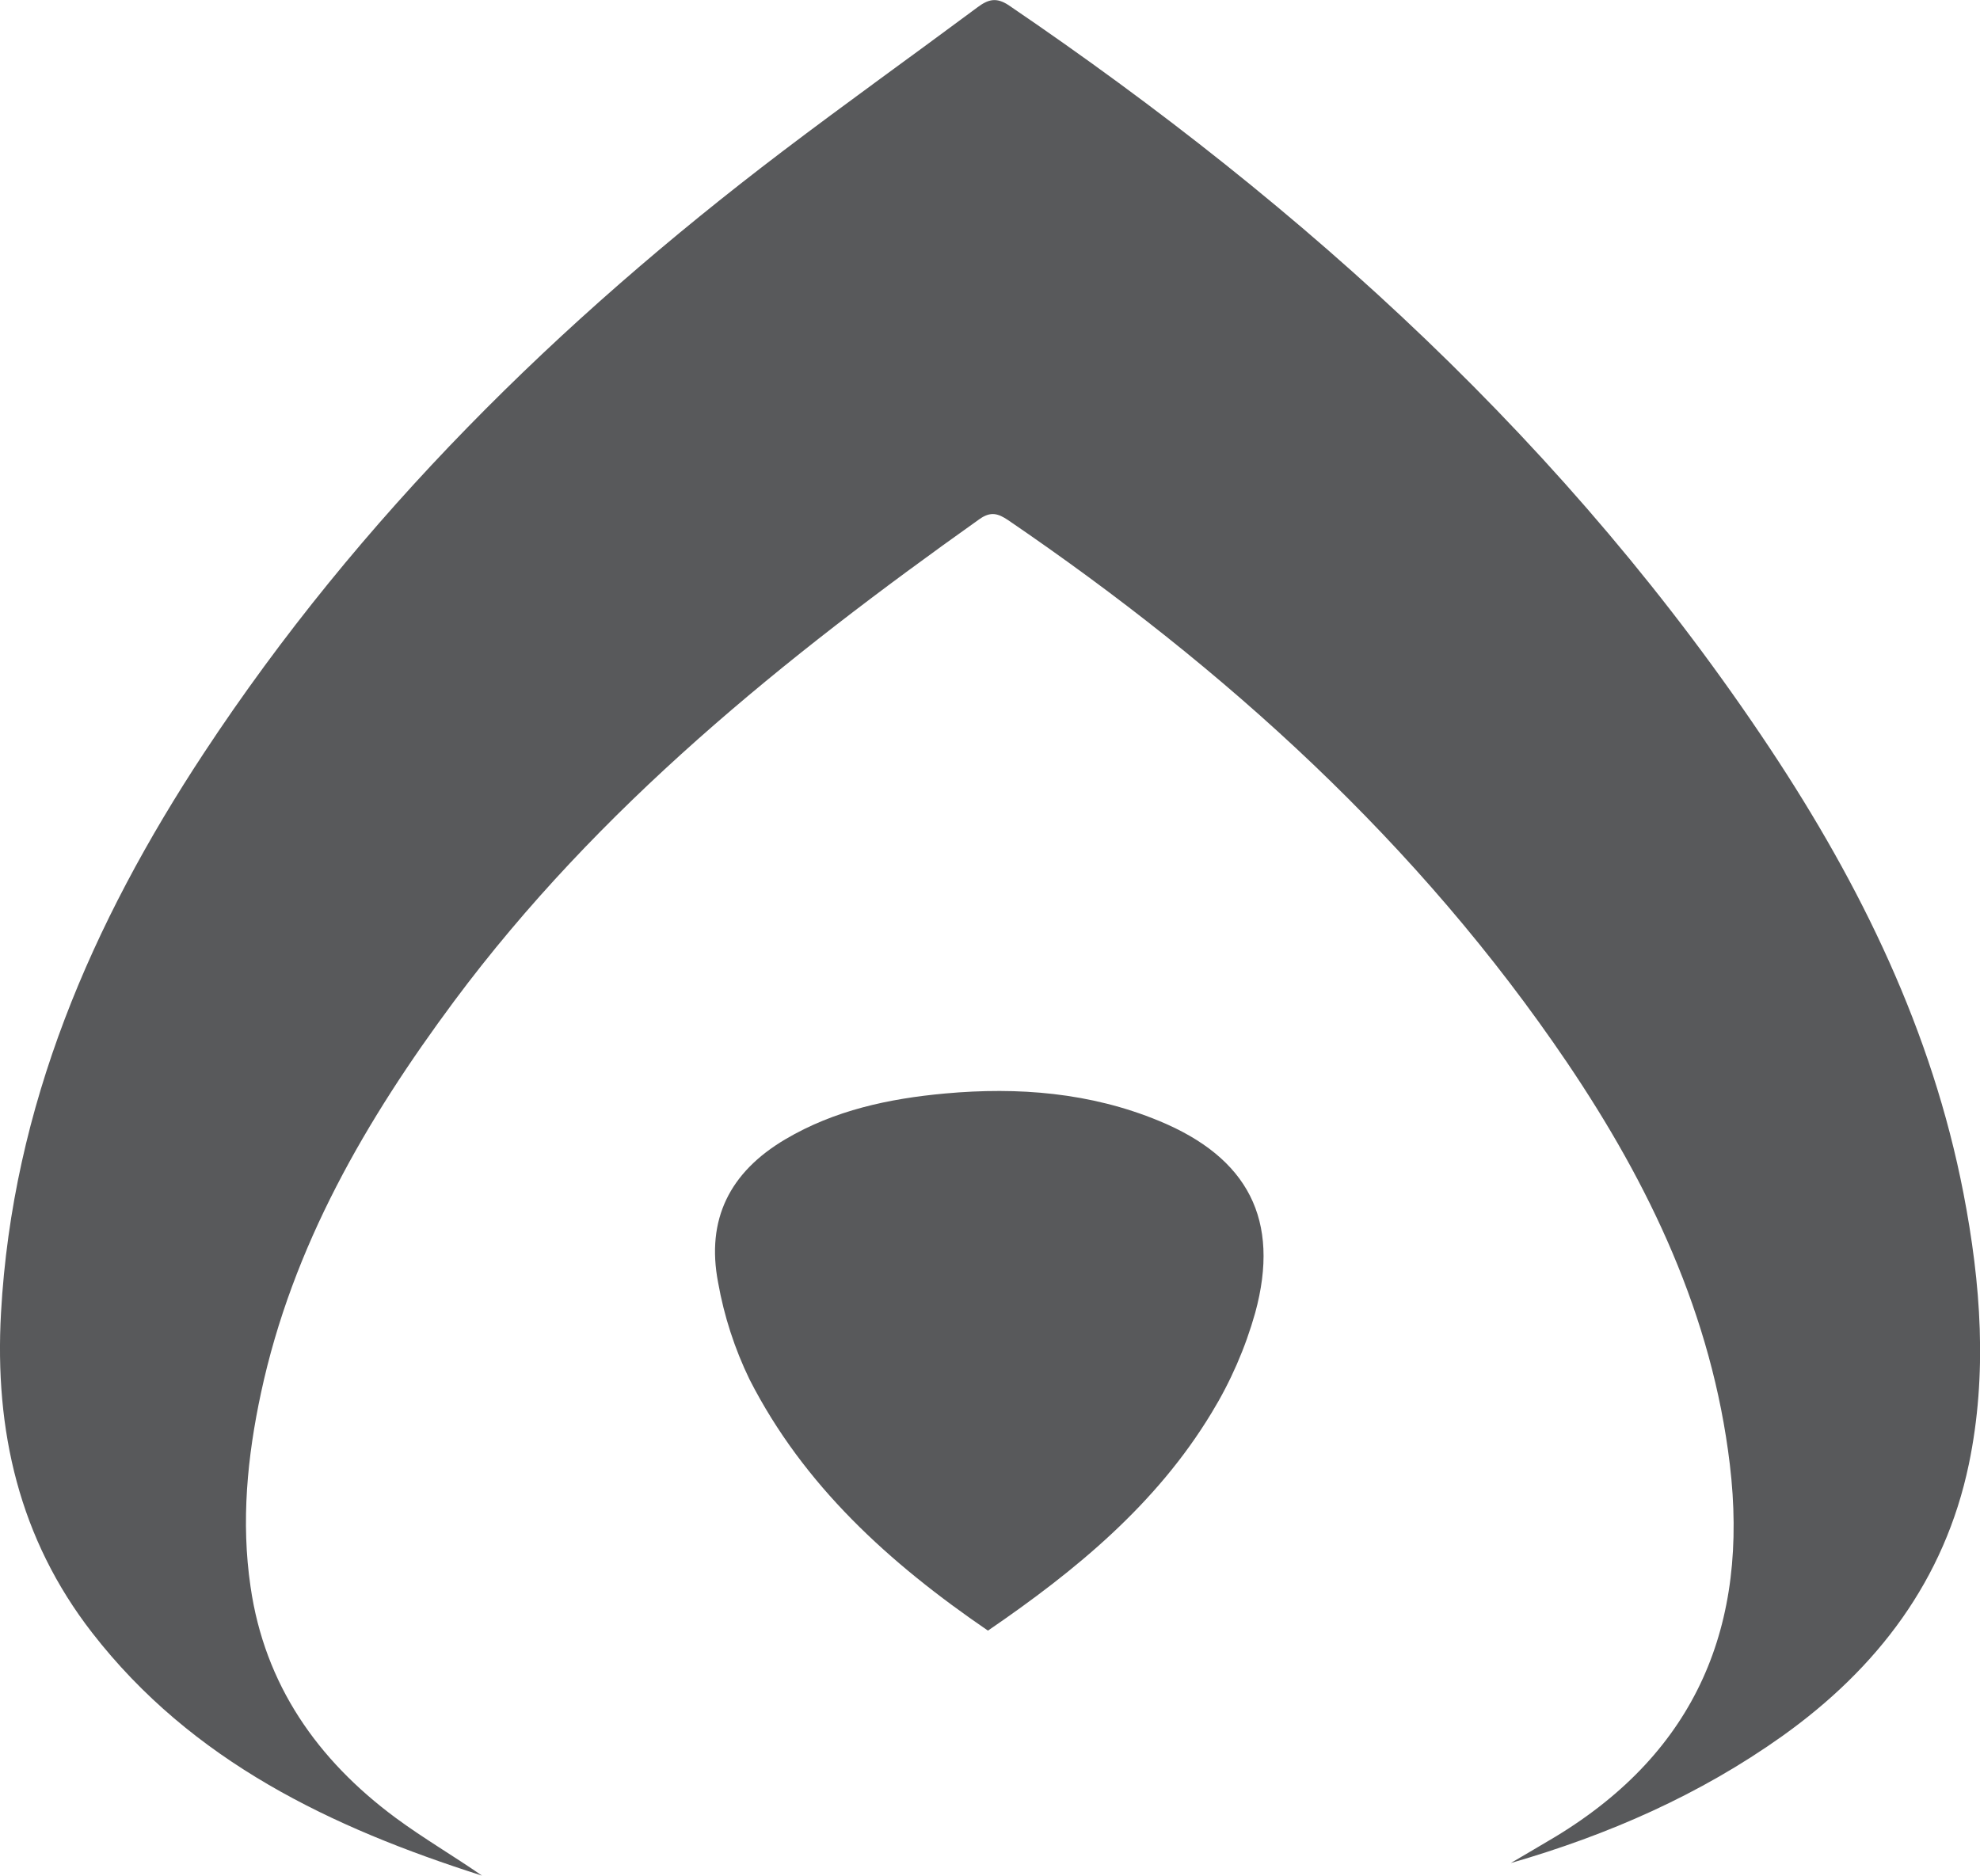
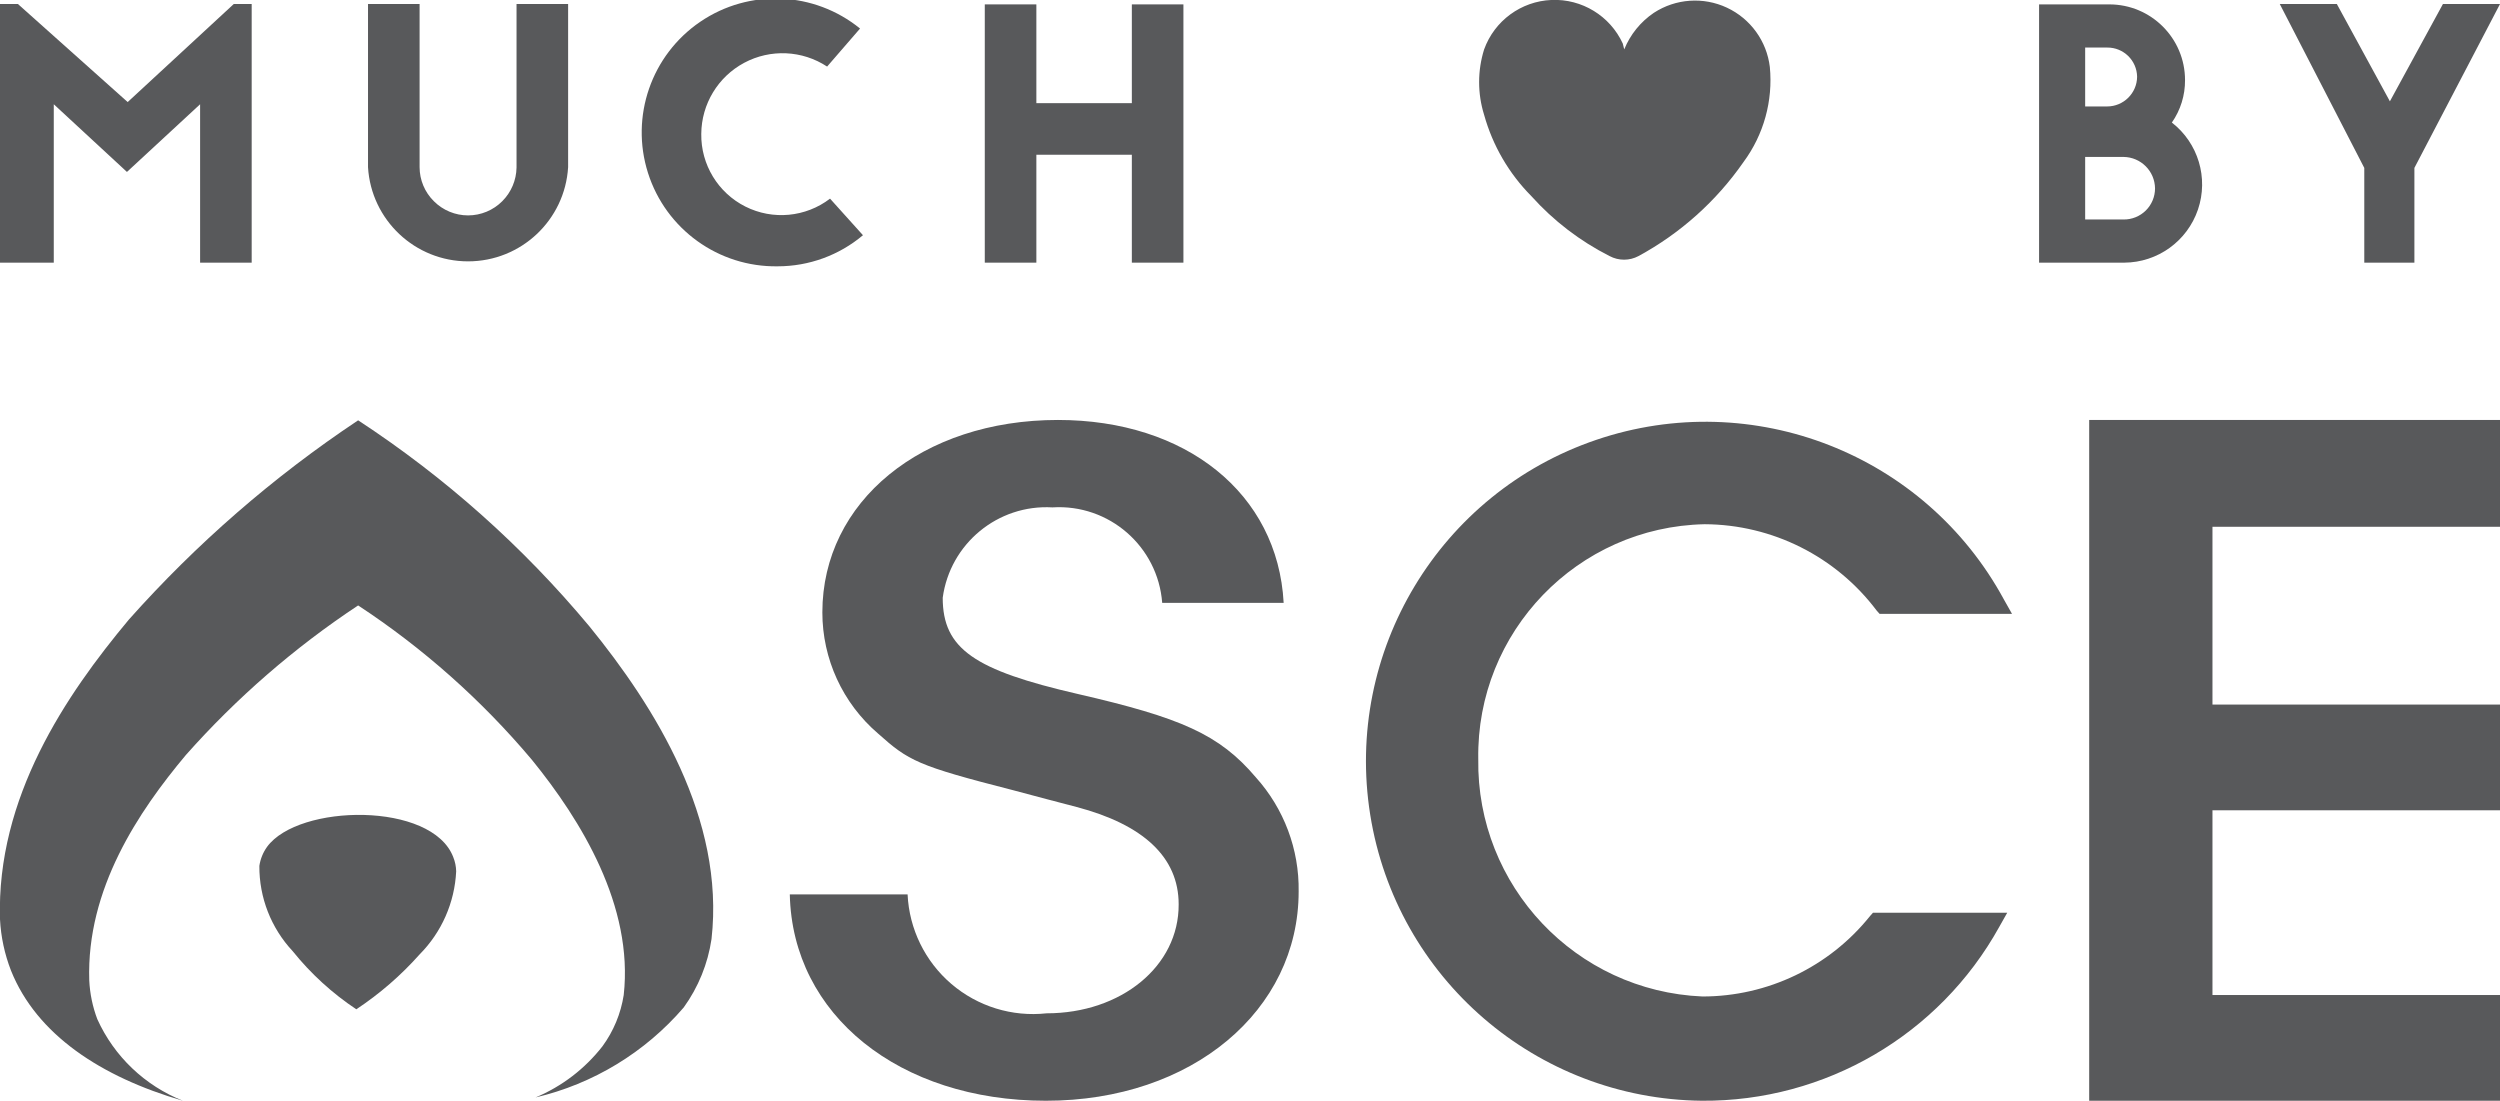
- <svg xmlns="http://www.w3.org/2000/svg" viewBox="0 0 395.3 374.5">
+ <svg xmlns="http://www.w3.org/2000/svg" viewBox="0 0 68.34 30.09">
  <defs>
    <style>.cls-1{fill:#58595b;}</style>
  </defs>
  <g id="Layer_2" data-name="Layer 2">
-     <g id="Layer_1-2" data-name="Layer 1">
-       <g id="SFH3Ci.tif">
-         <path class="cls-1" d="M301.62,372c3-1.77,6-3.51,9-5.31,28.1-17.05,38.57-42.26,34.73-74.32-3.56-29.73-16-55.81-32.49-80.21-29.67-43.83-68.12-78.65-111.59-108.3-2-1.34-3.48-1.8-5.73-.2-39,27.71-76,57.44-104.87,96.24-17.62,23.74-32.27,48.9-38.56,78.21-2.75,12.8-4,25.75-2.09,38.72,2.81,19.53,13.33,34.55,28.94,46.12,5.56,4.11,11.57,7.61,17.27,11.56-30-9.56-57.87-22.77-77.83-48.49C3.82,307.24-1.11,285.64.2,262.16c2.3-41.37,18.1-77.77,40.5-111.79C71.77,103.2,111.43,64.25,156.19,30.25c12.87-9.77,26-19.16,39-28.82,2.12-1.58,3.74-2,6.17-.4,59.53,40.46,112,88.14,152.07,148.51,18.08,27.26,32.29,56.31,38.57,88.73,3.48,18,4.82,36.12,1.07,54.11-4.82,23.09-18.23,40.72-37.27,54.29C339.35,358.37,321.15,366.36,301.62,372Z" />
-         <path class="cls-1" d="M197.24,325.59c-19.73-13.49-36.81-29-47.6-50.16a73.9,73.9,0,0,1-6.27-19.33c-2.43-12.61,2.31-22.05,13.41-28.61,9.82-5.81,20.71-8.13,31.9-9.15,14.6-1.33,29-.19,42.69,5.46,17.8,7.34,24.29,19.78,19.23,38.32a79.78,79.78,0,0,1-8.72,20C230.88,300.32,214.85,313.55,197.24,325.59Z" />
+     <g id="SKETCHES">
+       <path class="cls-1" d="M5,30.09a4.31,4.31,0,0,1-2.34-2.23,3.46,3.46,0,0,1-.22-1.06c-.08-2.5,1.35-4.62,2.64-6.16a24,24,0,0,1,4.71-4.09,22,22,0,0,1,4.75,4.22c1.35,1.66,2.78,4,2.51,6.43a3.21,3.21,0,0,1-.58,1.4A4.55,4.55,0,0,1,14.64,30a7.65,7.65,0,0,0,4.05-2.46,4.26,4.26,0,0,0,.76-1.87c.37-3.28-1.54-6.34-3.34-8.55a28.65,28.65,0,0,0-6.32-5.63,32.49,32.49,0,0,0-6.27,5.45C1.8,19-.1,21.8,0,25.13a4.51,4.51,0,0,0,.3,1.4C1,28.28,2.76,29.44,5,30.09Z" />
+       <path class="cls-1" d="M9.74,27.59a8.86,8.86,0,0,0,1.73-1.5,3.46,3.46,0,0,0,1-2.27,1.09,1.09,0,0,0-.08-.39c-.58-1.52-4.23-1.46-5.09-.28a1.19,1.19,0,0,0-.21.52A3.38,3.38,0,0,0,8,26,7.71,7.71,0,0,0,9.74,27.59Z" />
+       <path class="cls-1" d="M28.61,27.7a3.43,3.43,0,0,1-3.8-3.25H21.59c.07,3.3,3,5.64,7,5.64s6.91-2.47,6.91-5.72a4.56,4.56,0,0,0-1.17-3.12c-1-1.18-2.05-1.63-4.87-2.28s-3.69-1.23-3.69-2.63a2.86,2.86,0,0,1,3-2.47,2.83,2.83,0,0,1,3,2.61h3.32c-.16-3-2.68-5-6.17-5-3.72,0-6.44,2.23-6.44,5.26A4.36,4.36,0,0,0,24,20.05c.84.75,1.07.88,3.69,1.55l.94.25.8.21c1.82.48,2.79,1.37,2.79,2.66C32.23,26.41,30.65,27.7,28.61,27.7Z" />
+       <path class="cls-1" d="M46.52,30.09a9.22,9.22,0,0,0,8.13-4.75l.22-.39H51.2l-.08.09a5.87,5.87,0,0,1-4.58,2.2,6.4,6.4,0,0,1-6.13-6.49,6.32,6.32,0,0,1,6.19-6.42,5.92,5.92,0,0,1,4.7,2.36l.08.09H55l-.22-.39a9.28,9.28,0,1,0-8.26,13.7Z" />
+       <polygon class="cls-1" points="57.11 30.09 68.34 30.09 68.34 27.2 60.48 27.2 60.48 22.15 68.34 22.15 68.34 19.26 60.48 19.26 60.48 14.4 68.34 14.4 68.34 11.48 57.11 11.48 57.11 30.09" />
+       <path class="cls-1" d="M5.47,7.18V2.85l-2,1.85-2-1.85V7.18H0V.11H.49l3,2.68L6.39.11h.49V7.18Z" />
+       <path class="cls-1" d="M15.53,4.57a2.74,2.74,0,0,1-5.47,0V.11h1.41V4.57a1.31,1.31,0,0,0,.39.93,1.32,1.32,0,0,0,1.87,0,1.33,1.33,0,0,0,.39-.92h0V.11h1.41V4.57Z" />
+       <path class="cls-1" d="M22.61,1.82a2.22,2.22,0,0,0-3.44,1.84,2.19,2.19,0,0,0,3.52,1.77l.9,1a3.62,3.62,0,0,1-2.33.85A3.66,3.66,0,1,1,23.51.78Z" />
+       <path class="cls-1" d="M30.94.12h1.41V7.18H30.94V4.23H28.33V7.18H26.92V.12h1.41v2.7h2.61Z" />
+       <path class="cls-1" d="M57.66.12a2.07,2.07,0,0,1,2.07,2.07,2,2,0,0,1-.36,1.16,2.14,2.14,0,0,1-1.3,3.83H55.74V.12ZM57.6,2.91a.82.82,0,0,0,.82-.81.81.81,0,0,0-.82-.8H57V2.91ZM58.05,6a.85.85,0,0,0,.86-.85.87.87,0,0,0-.86-.86H57V6Z" />
+       <path class="cls-1" d="M68.34.11,66,4.59V7.18H64.63V4.59L62.32.11h1.56l1.45,2.66L66.78.11Z" />
+       <g id="zDv3ll">
+         <path class="cls-1" d="M44.4,1.35a2.21,2.21,0,0,1,.81-1,2.06,2.06,0,0,1,3.17,1.48,3.76,3.76,0,0,1-.72,2.6A8.33,8.33,0,0,1,44.79,7,.84.84,0,0,1,44,7a7.31,7.31,0,0,1-2.14-1.64,5.09,5.09,0,0,1-1.29-2.22,3,3,0,0,1,0-1.79,2.05,2.05,0,0,1,3.79-.16Z" />
      </g>
    </g>
  </g>
</svg>
